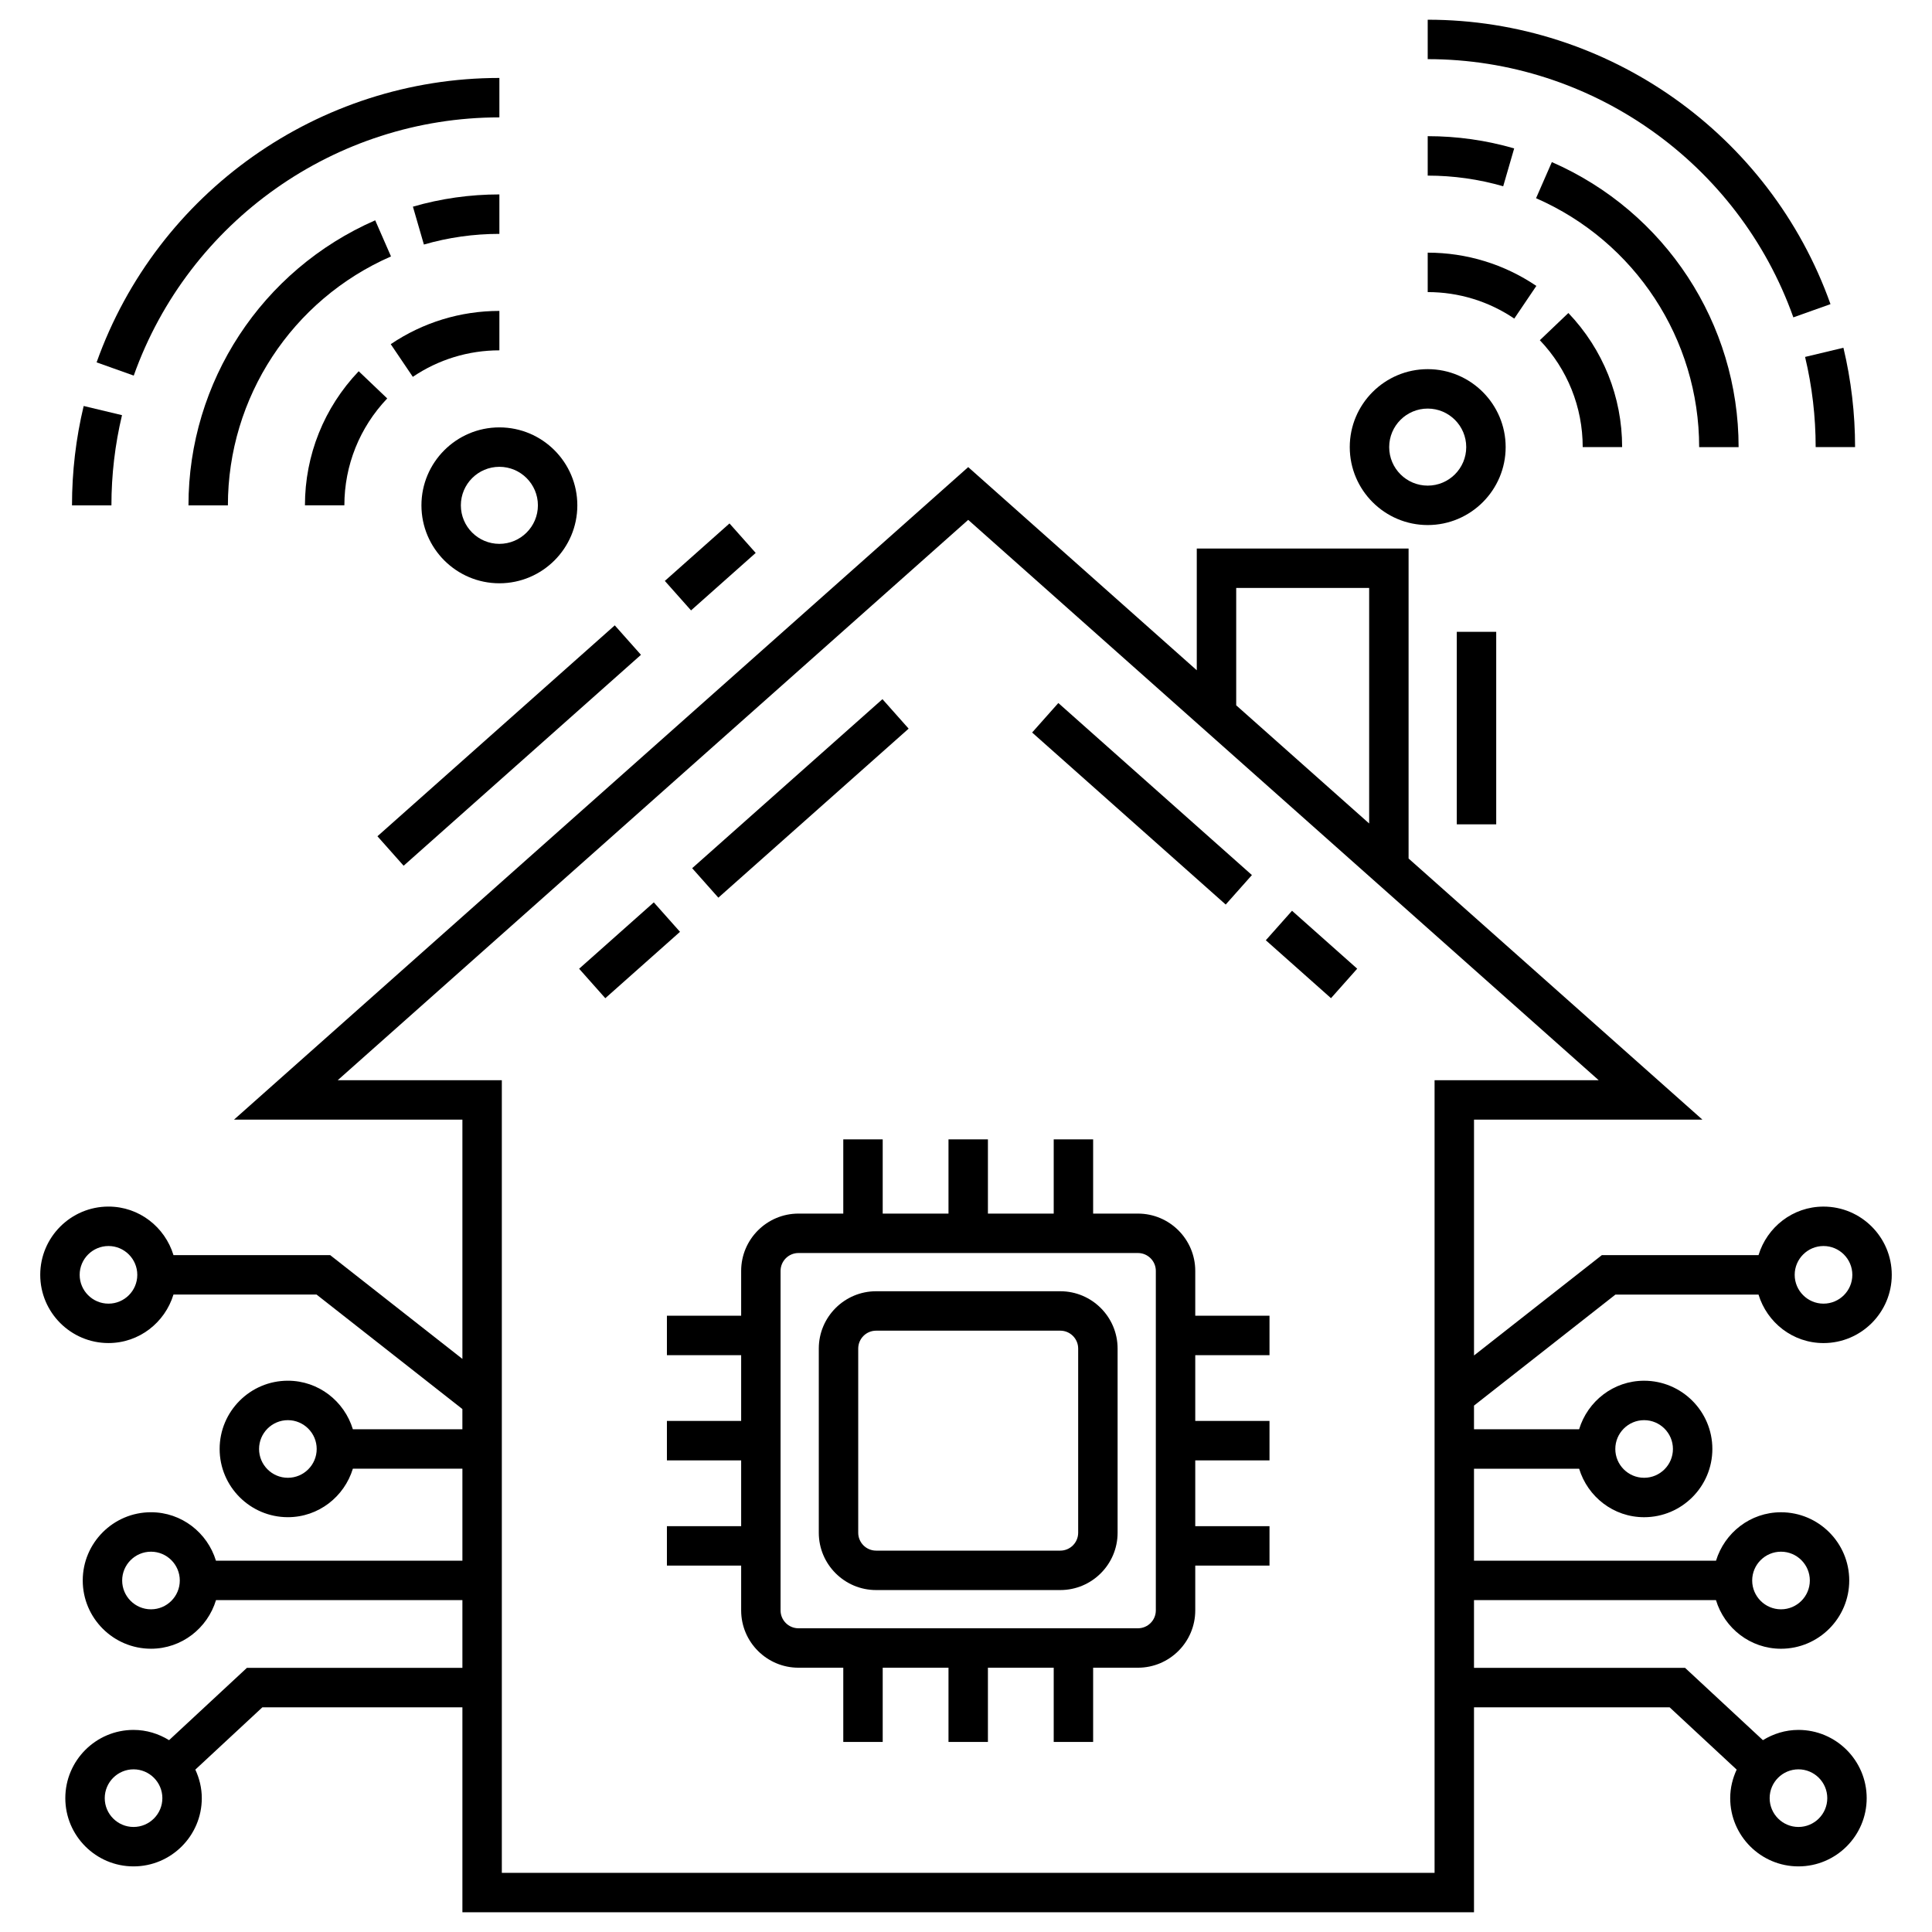
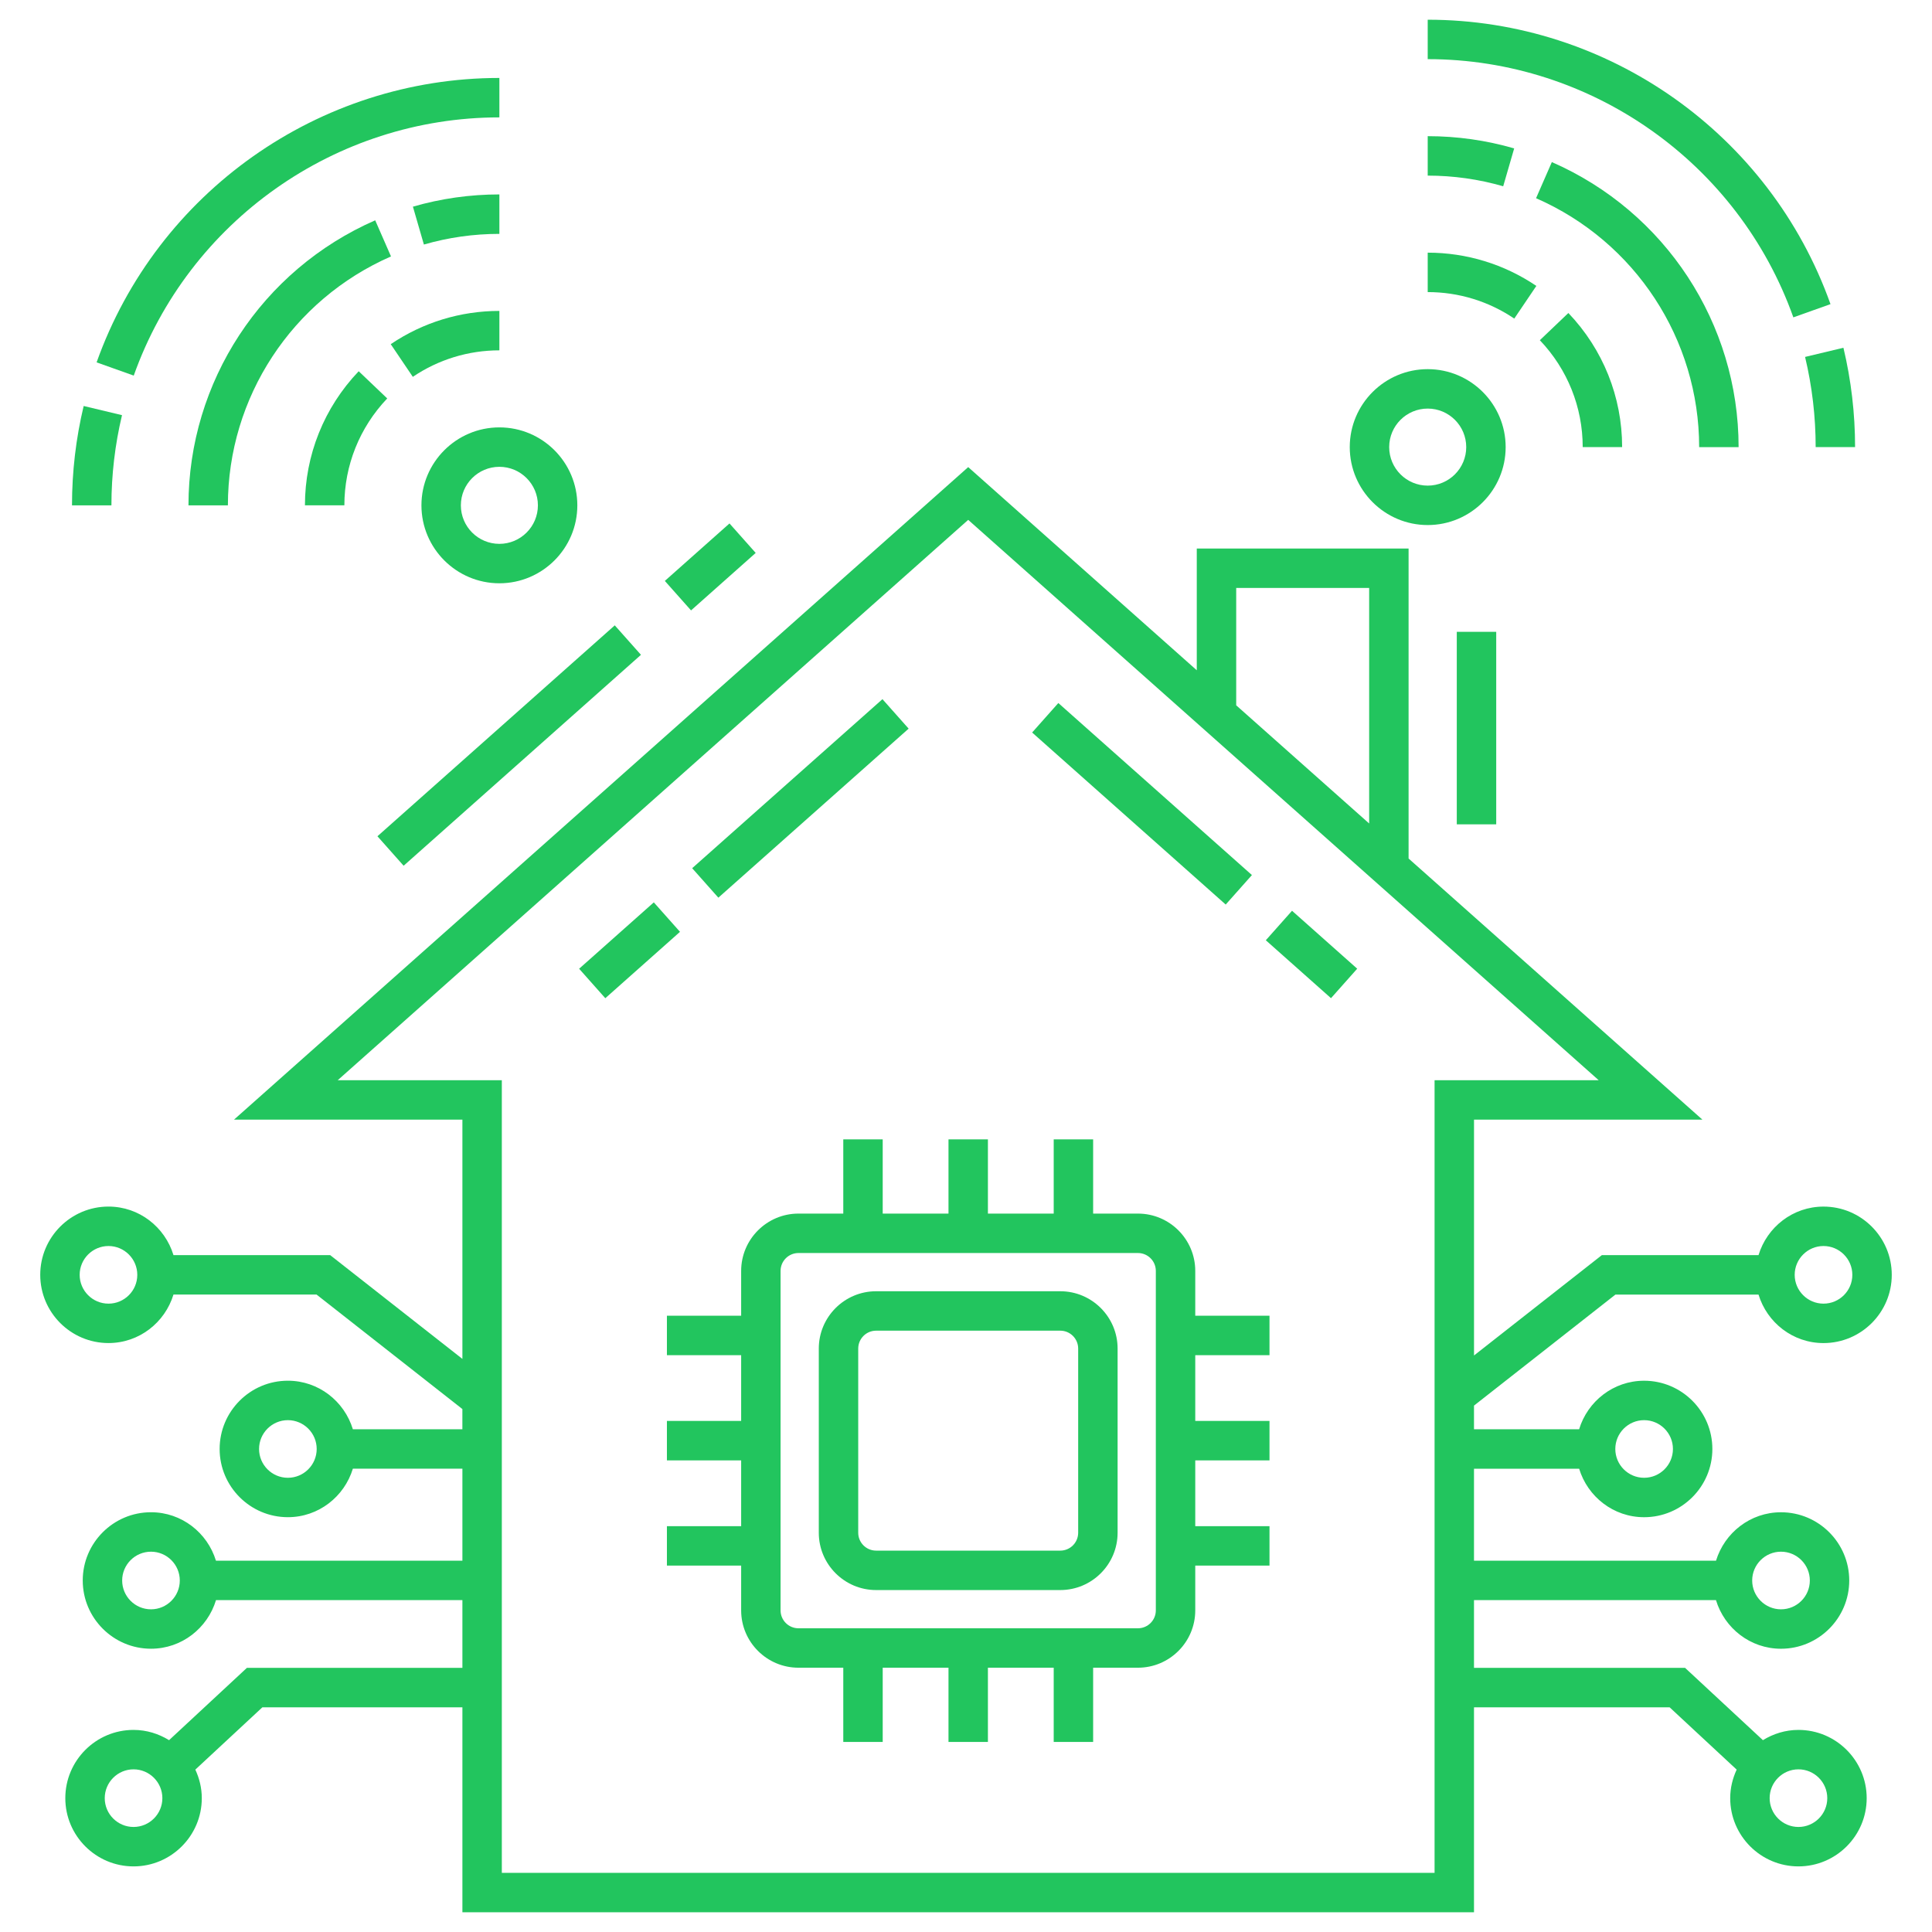
- <svg xmlns="http://www.w3.org/2000/svg" version="1.1" viewBox="0 0 98 98">
+ <svg xmlns="http://www.w3.org/2000/svg" version="1.1" viewBox="0 0 98 98" fill="#22c55e">
  <g>
    <rect x="35.028" y="26.562" transform="matrix(0.6644 0.7474 -0.7474 0.6644 33.5829 -17.2763)" width="2.001" height="4.388" />
    <rect x="17.777" y="36.82" transform="matrix(-0.7475 0.6643 -0.6643 -0.7475 70.2603 48.9295)" width="16.105" height="2" />
    <path d="M81.943,65.667h7.257c0.433,1.419,1.738,2.46,3.297,2.46c1.909,0,3.462-1.553,3.462-3.461   c0-1.909-1.553-3.462-3.462-3.462c-1.559,0-2.865,1.043-3.297,2.463h-7.948l-6.483,5.089V56.794h11.586   L71.45,43.548V27.824H60.706v6.175L49.112,23.694L11.869,56.794h11.586v12.136l-6.706-5.264H8.8   c-0.432-1.42-1.738-2.463-3.297-2.463c-1.909,0-3.462,1.553-3.462,3.462c0,1.909,1.553,3.461,3.462,3.461   c1.558,0,2.864-1.042,3.296-2.46h7.258l7.397,5.807v1.026h-5.555c-0.432-1.42-1.738-2.463-3.297-2.463   c-1.909,0-3.461,1.553-3.461,3.462s1.553,3.461,3.461,3.461c1.558,0,2.864-1.042,3.297-2.46h5.556v4.667H10.954   c-0.433-1.417-1.738-2.458-3.295-2.458c-1.909,0-3.462,1.553-3.462,3.461s1.553,3.462,3.462,3.462   c1.56,0,2.867-1.044,3.298-2.466h12.498v3.436H12.525L8.576,88.269c-0.527-0.324-1.14-0.52-1.802-0.52   c-1.909,0-3.461,1.553-3.461,3.462s1.553,3.461,3.461,3.461s3.462-1.553,3.462-3.461   c0-0.519-0.123-1.006-0.328-1.448l3.402-3.161h10.145V97h51.313V86.602h9.922l3.402,3.161   c-0.205,0.442-0.328,0.93-0.328,1.448c0,1.909,1.553,3.461,3.461,3.461s3.462-1.553,3.462-3.461   s-1.553-3.462-3.462-3.462c-0.662,0-1.276,0.197-1.802,0.52l-3.948-3.667h-10.707V81.166h12.274   c0.431,1.421,1.738,2.466,3.298,2.466c1.909,0,3.462-1.553,3.462-3.462s-1.553-3.461-3.462-3.461   c-1.557,0-2.862,1.04-3.296,2.458H74.768v-4.667h5.333c0.433,1.419,1.738,2.46,3.296,2.46   c1.909,0,3.462-1.553,3.462-3.461s-1.553-3.462-3.462-3.462c-1.559,0-2.865,1.043-3.297,2.463h-5.332v-1.201   L81.943,65.667z M92.497,63.204c0.806,0,1.462,0.656,1.462,1.462c0,0.806-0.656,1.461-1.462,1.461   s-1.462-0.656-1.462-1.461C91.035,63.86,91.691,63.204,92.497,63.204z M5.503,66.127   c-0.806,0-1.462-0.656-1.462-1.461c0-0.806,0.656-1.462,1.462-1.462c0.806,0,1.461,0.656,1.461,1.462   C6.965,65.472,6.309,66.127,5.503,66.127z M14.602,74.96c-0.806,0-1.461-0.656-1.461-1.461   c0-0.806,0.656-1.462,1.461-1.462c0.806,0,1.462,0.656,1.462,1.462C16.064,74.304,15.408,74.96,14.602,74.96z    M7.659,81.632c-0.806,0-1.462-0.656-1.462-1.462c0-0.806,0.656-1.461,1.462-1.461   c0.806,0,1.461,0.656,1.461,1.461C9.12,80.976,8.465,81.632,7.659,81.632z M6.774,92.672   c-0.806,0-1.461-0.656-1.461-1.461c0-0.806,0.656-1.462,1.461-1.462c0.806,0,1.462,0.656,1.462,1.462   C8.236,92.016,7.58,92.672,6.774,92.672z M91.226,89.749c0.806,0,1.462,0.656,1.462,1.462   c0,0.806-0.656,1.461-1.462,1.461c-0.806,0-1.461-0.656-1.461-1.461C89.764,90.404,90.42,89.749,91.226,89.749z    M90.341,78.709c0.806,0,1.462,0.656,1.462,1.461c0,0.806-0.656,1.462-1.462,1.462s-1.462-0.656-1.462-1.462   C88.879,79.364,89.535,78.709,90.341,78.709z M83.397,72.037c0.806,0,1.462,0.656,1.462,1.462   c0,0.806-0.656,1.461-1.462,1.461c-0.806,0-1.461-0.656-1.461-1.461C81.936,72.692,82.592,72.037,83.397,72.037z    M62.706,29.824H69.45v11.947l-6.744-5.994V29.824z M72.768,54.794V95H25.455V54.794h-8.325l31.982-28.424   l31.982,28.424H72.768z" />
    <rect x="64.319" y="47.417" transform="matrix(-0.7475 -0.6643 0.6643 -0.7475 84.0937 128.8036)" width="4.423" height="2.001" />
    <rect x="51.358" y="39.77" transform="matrix(0.7475 0.6643 -0.6643 0.7475 41.7128 -28.1844)" width="13.136" height="2.001" />
    <rect x="39.6" y="34.046" transform="matrix(0.6641 0.7476 -0.7476 0.6641 43.9167 -16.75)" width="2" height="12.911" />
    <path d="M34.493,47.267l-1.329-1.495c-0.103,0.092-3.911,3.477-3.788,3.367l1.328,1.495   C30.813,50.538,34.74,47.048,34.493,47.267z" />
    <path d="M60.629,64.466c0-1.603-1.304-2.907-2.907-2.907h-2.273v-3.765h-2v3.765h-3.337v-3.765h-2v3.765h-3.337   v-3.765h-2v3.765h-2.273c-1.603,0-2.907,1.304-2.907,2.907v2.274h-3.766v2h3.766v3.337h-3.766v2h3.766v3.337   h-3.766v2h3.766v2.273c0,1.603,1.304,2.907,2.907,2.907h2.273v3.766h2v-3.766h3.337v3.766h2v-3.766h3.337v3.766h2   v-3.766h2.273c1.603,0,2.907-1.304,2.907-2.907v-2.273h3.766v-2h-3.766v-3.337h3.766v-2h-3.766v-3.337h3.766v-2   h-3.766V64.466z M58.629,81.687c0,0.5-0.407,0.907-0.907,0.907H40.501c-0.5,0-0.907-0.407-0.907-0.907V64.466   c0-0.5,0.407-0.907,0.907-0.907h17.221c0.5,0,0.907,0.407,0.907,0.907V81.687z" />
    <path d="M53.783,65.498h-9.343c-1.603,0-2.907,1.304-2.907,2.907v9.343c0,1.603,1.304,2.907,2.907,2.907h9.343   c1.603,0,2.907-1.304,2.907-2.907v-9.343C56.69,66.802,55.386,65.498,53.783,65.498z M54.69,77.748   c0,0.5-0.407,0.907-0.907,0.907h-9.343c-0.5,0-0.907-0.407-0.907-0.907v-9.343c0-0.5,0.407-0.907,0.907-0.907h9.343   c0.5,0,0.907,0.407,0.907,0.907V77.748z" />
    <path d="M94.098,22.679c0-1.701-0.199-3.397-0.591-5.039l-1.945,0.465c0.356,1.49,0.537,3.029,0.537,4.574H94.098z   " />
    <path d="M72.42,1v2c8.305,0,15.759,5.264,18.547,13.098l1.884-0.671C89.779,6.798,81.569,1,72.42,1z" />
    <path d="M88.19,22.679c0-6.267-3.718-11.942-9.473-14.457l-0.801,1.832c5.026,2.198,8.273,7.153,8.273,12.626   H88.19z" />
    <path d="M72.42,8.908c1.302,0,2.59,0.182,3.829,0.541l0.557-1.921c-1.42-0.412-2.896-0.621-4.386-0.621V8.908z" />
    <path d="M78.108,17.257c1.402,1.471,2.174,3.396,2.174,5.421h2c0-2.542-0.968-4.957-2.727-6.801L78.108,17.257z" />
    <path d="M72.42,14.816c1.572,0,3.091,0.465,4.391,1.344l1.12-1.657c-1.632-1.103-3.538-1.687-5.511-1.687V14.816z" />
    <path d="M68.466,22.679c0,2.18,1.774,3.954,3.954,3.954s3.954-1.774,3.954-3.954s-1.774-3.954-3.954-3.954   S68.466,20.498,68.466,22.679z M74.374,22.679c0,1.078-0.876,1.954-1.954,1.954s-1.954-0.876-1.954-1.954   s0.876-1.954,1.954-1.954S74.374,21.601,74.374,22.679z" />
    <path d="M3.652,25.633h2c0-1.545,0.181-3.084,0.537-4.574l-1.945-0.465C3.851,22.236,3.652,23.932,3.652,25.633z" />
    <path d="M4.9,18.381l1.884,0.671C9.572,11.218,17.026,5.954,25.331,5.954v-2   C16.181,3.954,7.971,9.752,4.9,18.381z" />
    <path d="M9.56,25.633h2c0-5.472,3.248-10.428,8.273-12.626l-0.801-1.832C13.279,13.691,9.56,19.366,9.56,25.633z" />
    <path d="M25.331,9.862c-1.49,0-2.966,0.209-4.386,0.621l0.557,1.921c1.239-0.359,2.527-0.541,3.829-0.541V9.862z" />
    <path d="M19.642,20.211l-1.447-1.38c-1.758,1.844-2.727,4.259-2.727,6.801h2   C17.468,23.607,18.241,21.682,19.642,20.211z" />
    <path d="M20.94,19.115c1.3-0.879,2.819-1.344,4.391-1.344v-2c-1.973,0-3.879,0.584-5.511,1.687L20.94,19.115z" />
    <path d="M25.331,21.679c-2.18,0-3.954,1.774-3.954,3.954s1.774,3.954,3.954,3.954s3.954-1.774,3.954-3.954   S27.511,21.679,25.331,21.679z M25.331,27.587c-1.078,0-1.954-0.876-1.954-1.954s0.876-1.954,1.954-1.954   s1.954,0.876,1.954,1.954S26.408,27.587,25.331,27.587z" />
    <rect x="73.895" y="32.049" width="2" height="9.765" />
  </g>
</svg>
